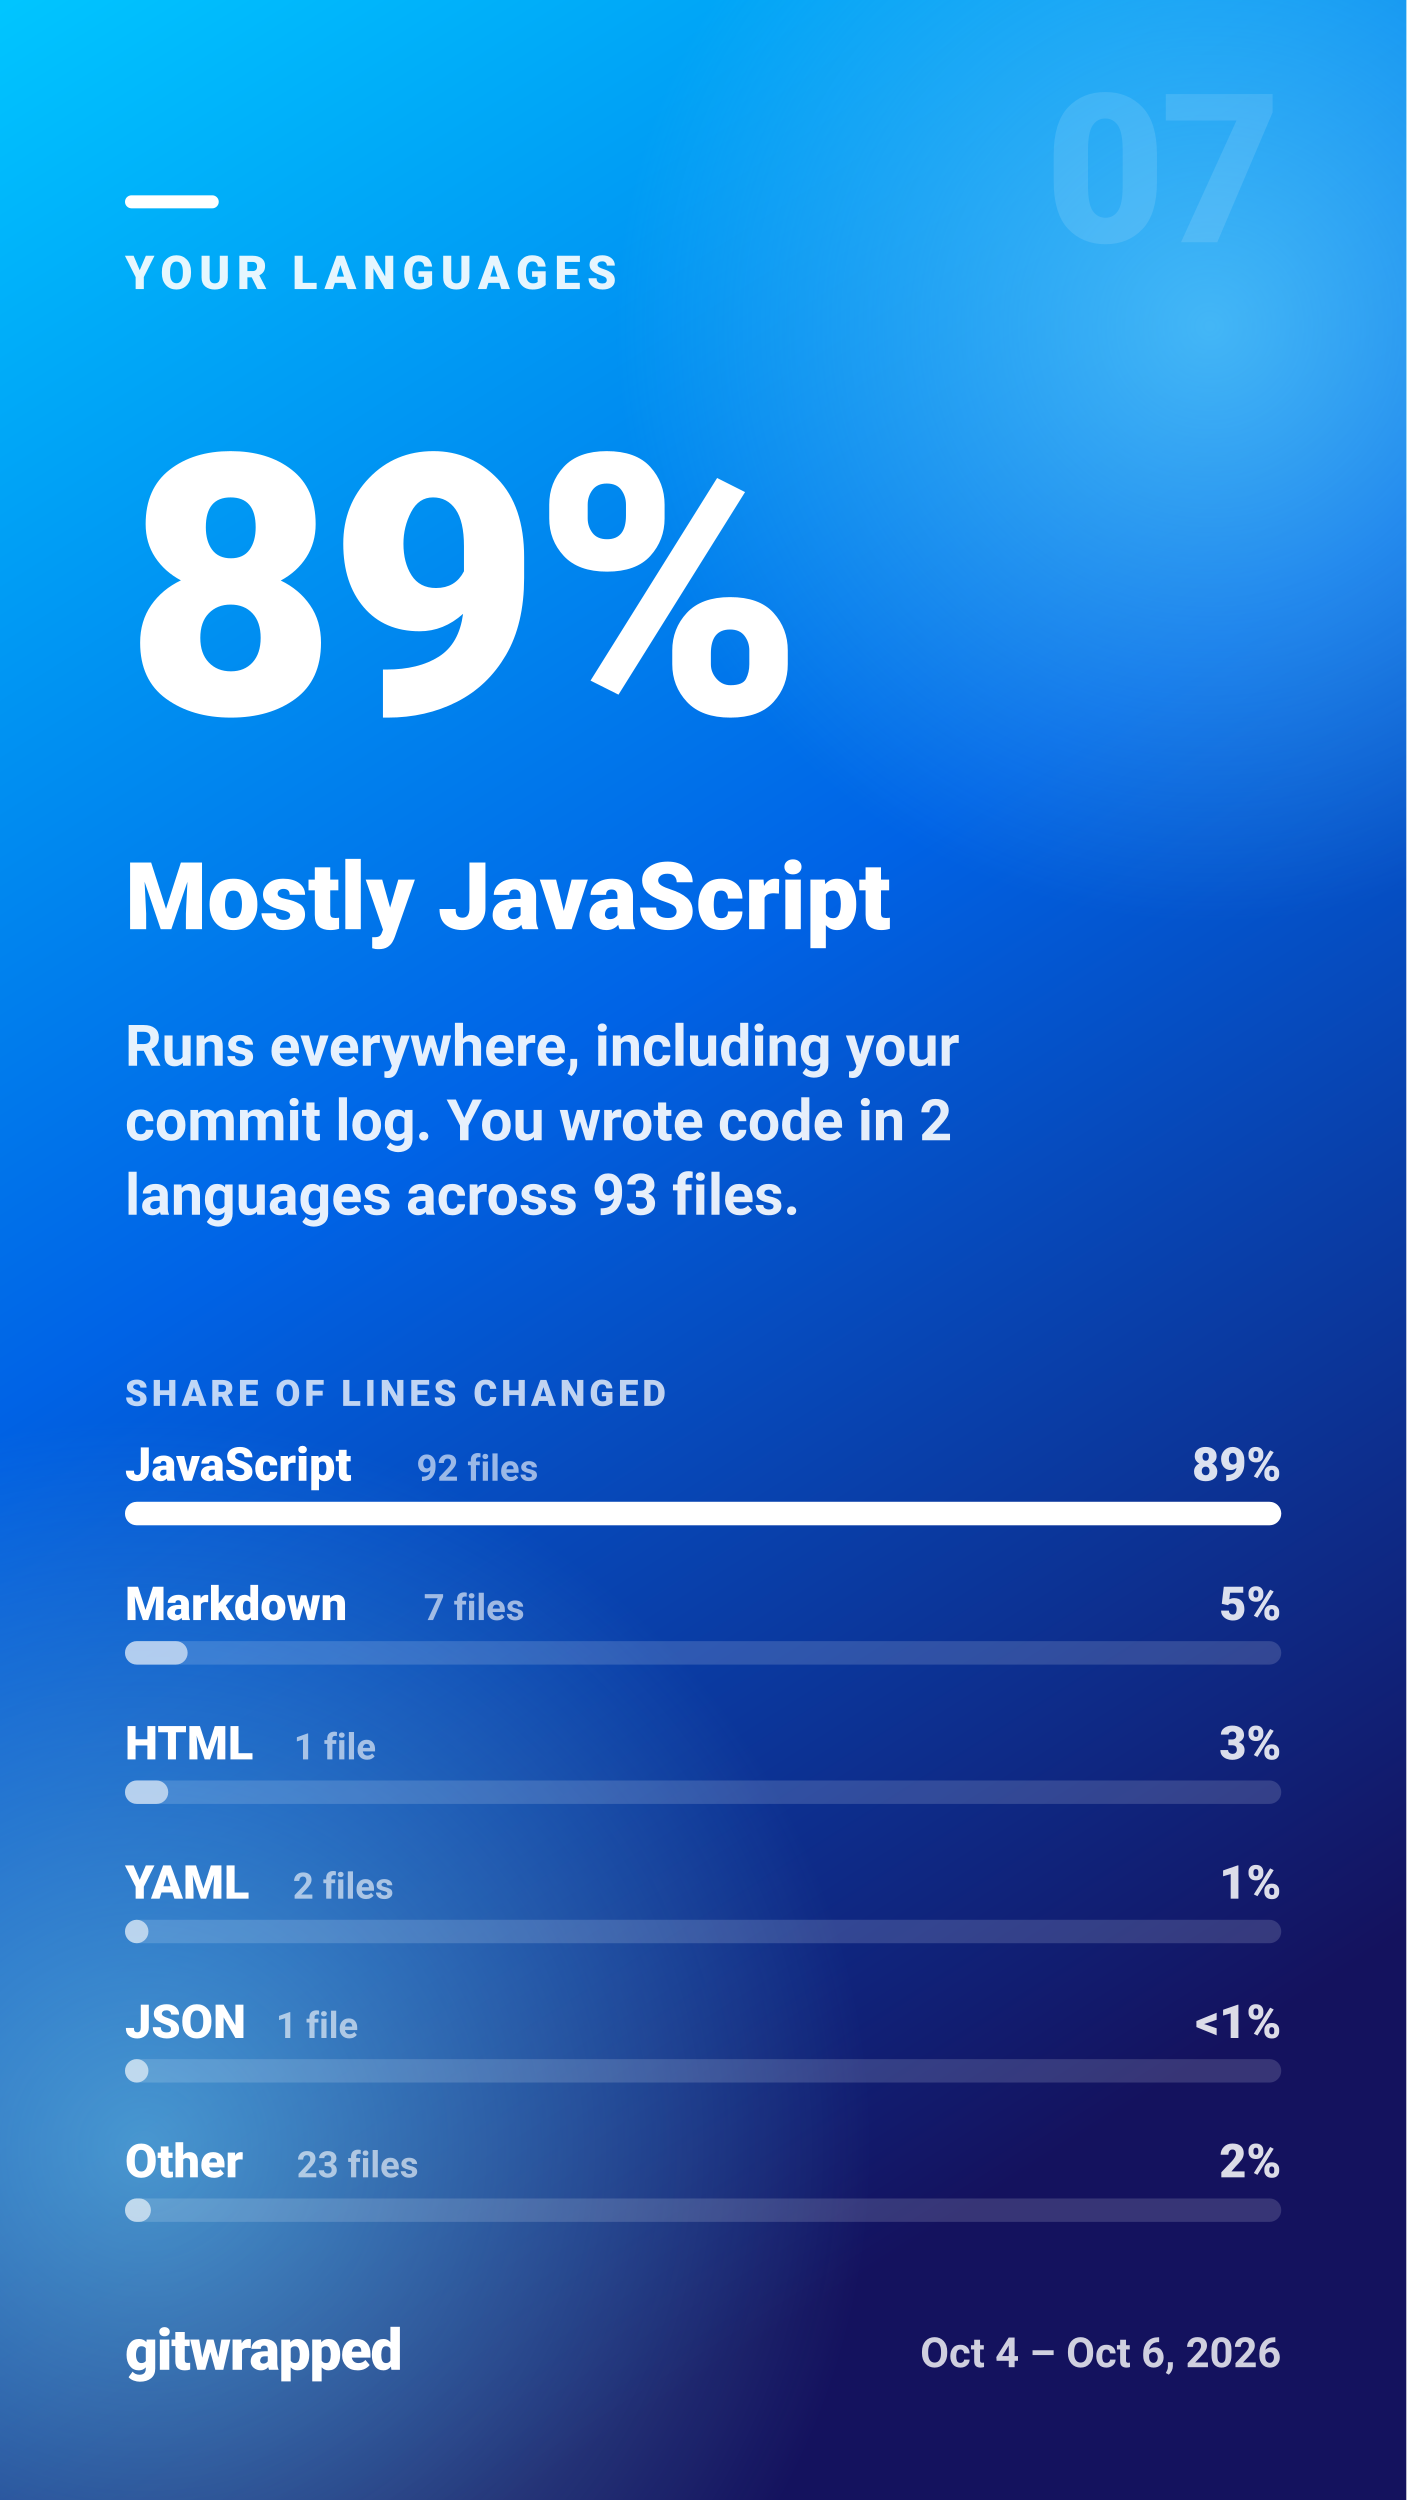
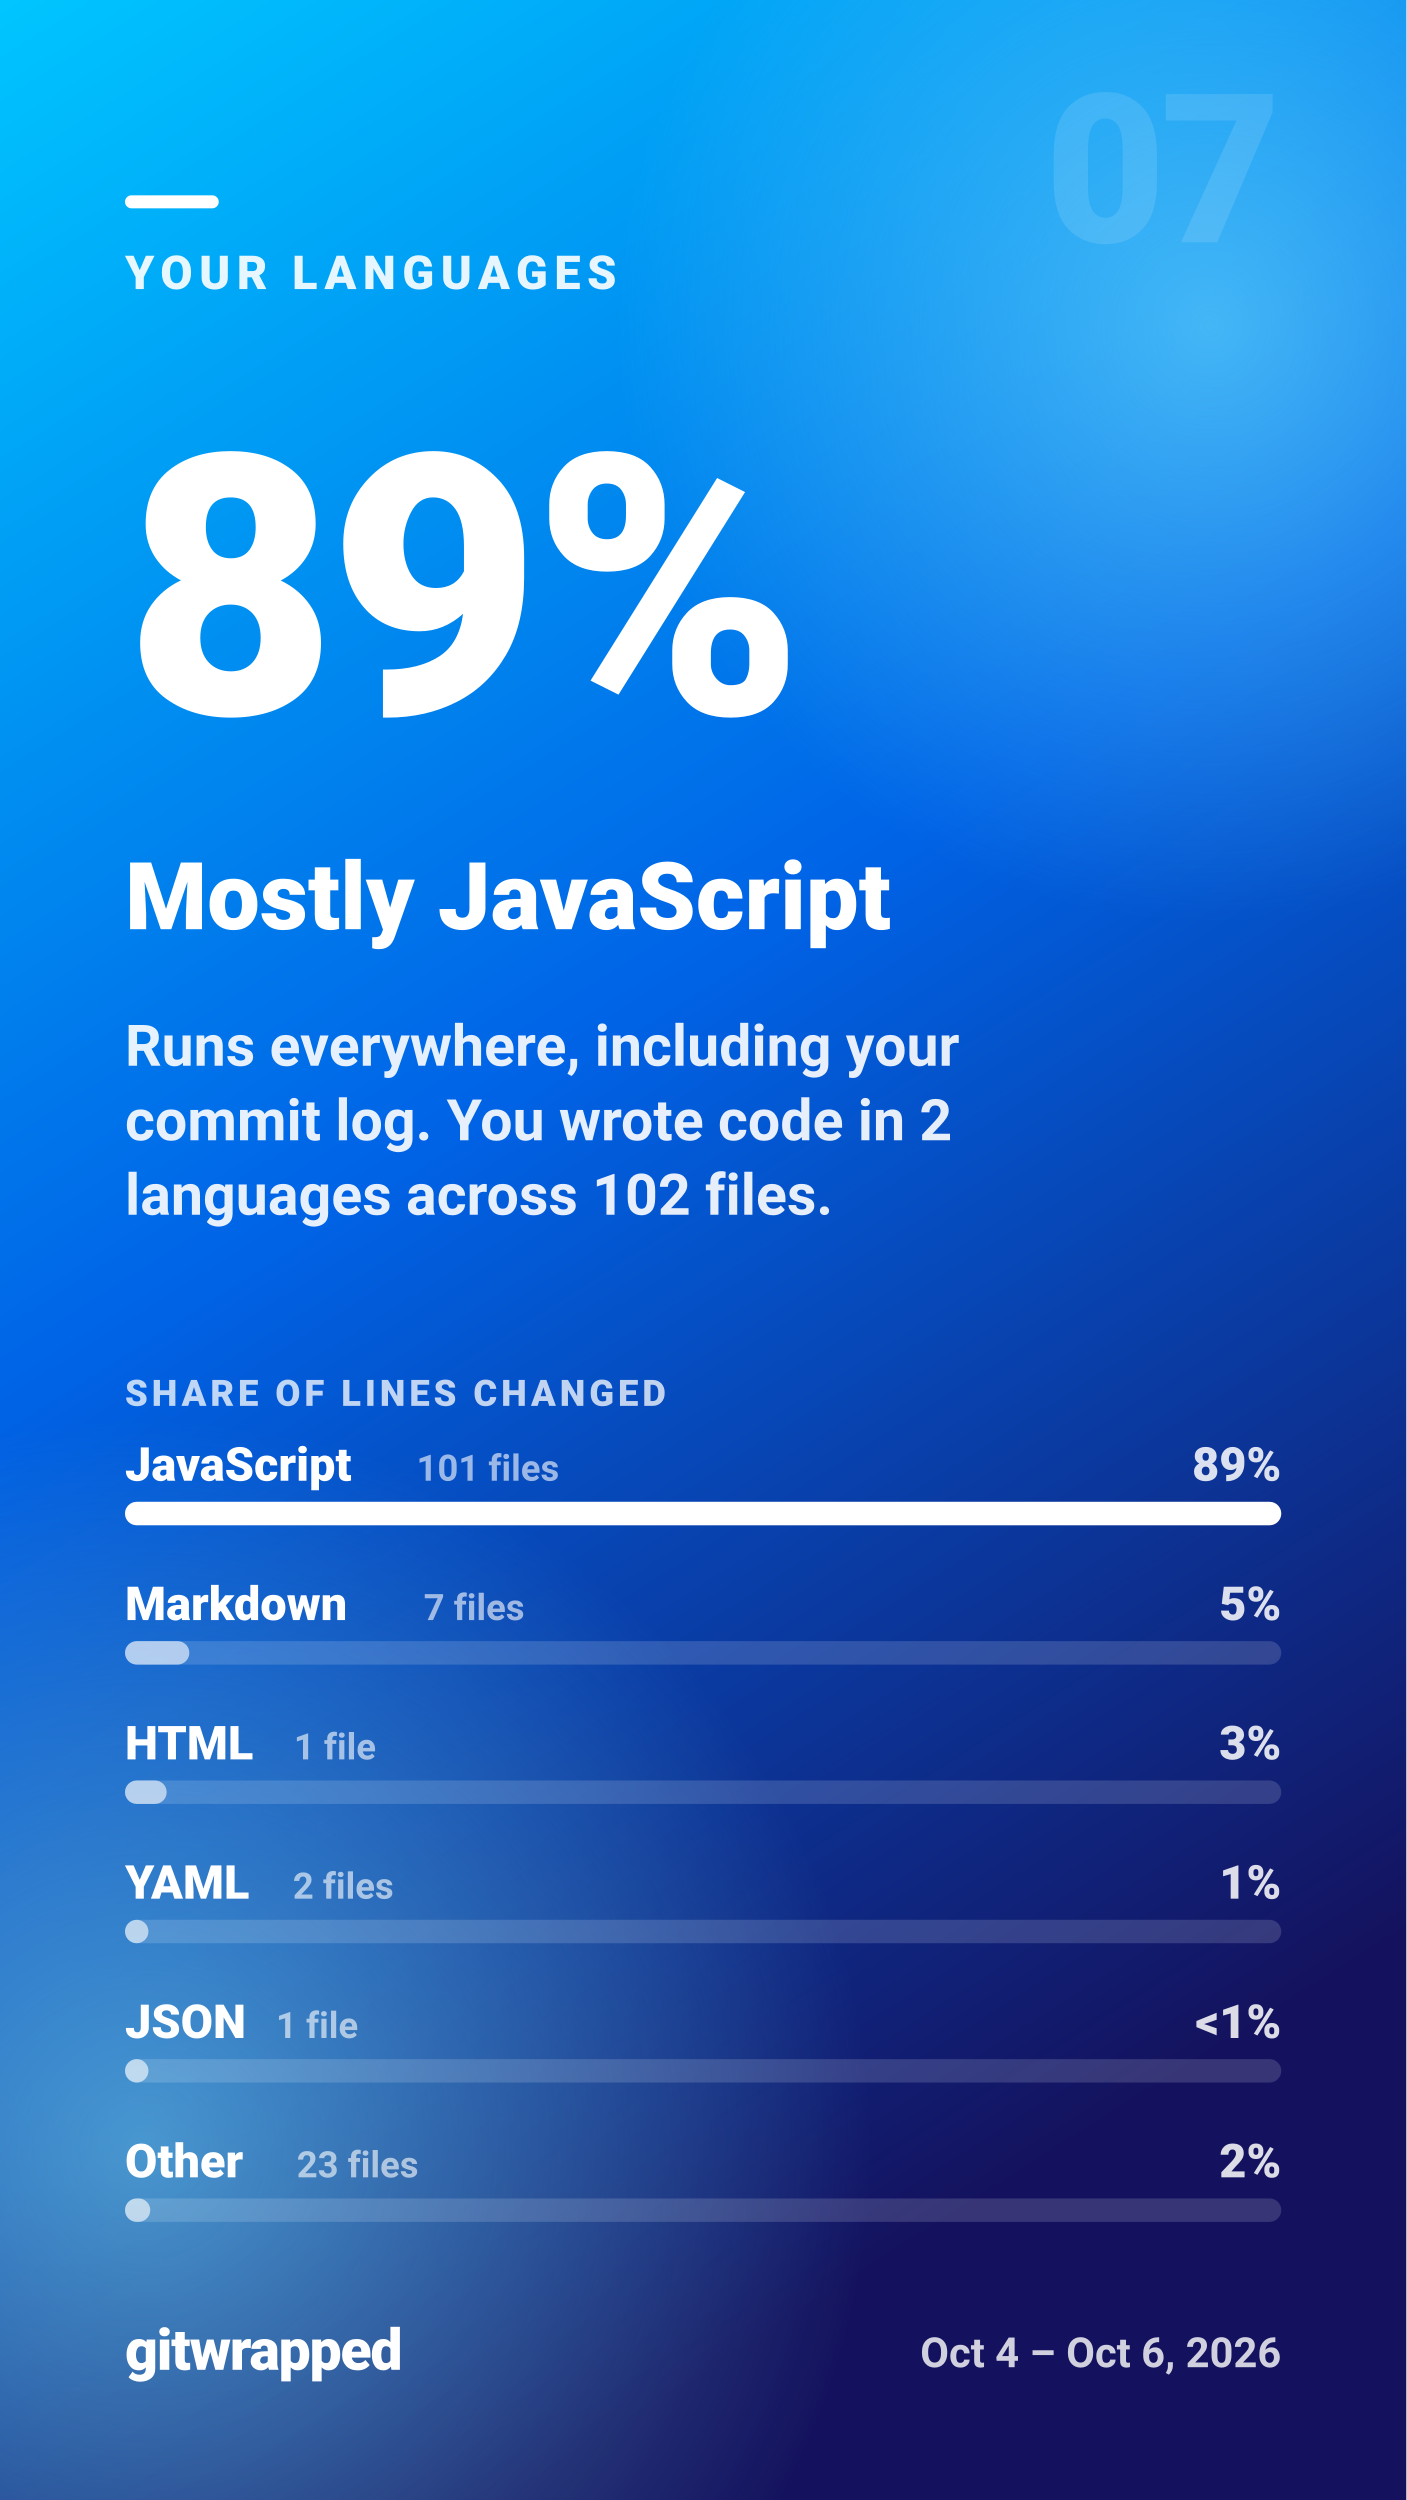
<svg xmlns="http://www.w3.org/2000/svg" width="1080" height="1920" viewBox="0 0 1080 1920" role="img" aria-label="YOUR LANGUAGES — 89% — Mostly JavaScript">
  <defs>
    <linearGradient id="gw-languages-bg" x1="0" y1="0" x2="0.35" y2="1">
      <stop offset="0.00" stop-color="#00c6ff" />
      <stop offset="0.50" stop-color="#0063e6" />
      <stop offset="1.00" stop-color="#14125e" />
    </linearGradient>
    <radialGradient id="gw-languages-glow">
      <stop offset="0" stop-color="#7ae8ff" stop-opacity="0.55" />
      <stop offset="1" stop-color="#7ae8ff" stop-opacity="0" />
    </radialGradient>
  </defs>
  <rect width="1080" height="1920" fill="url(#gw-languages-bg)" />
  <circle cx="930" cy="250" r="460" fill="url(#gw-languages-glow)" />
  <circle cx="110" cy="1650" r="560" fill="url(#gw-languages-glow)" />
  <g fill="#ffffff" font-family="system-ui, -apple-system, 'Segoe UI', Roboto, Helvetica, Arial, sans-serif">
    <text x="984" y="186" font-size="160" font-weight="900" fill-opacity="0.12" text-anchor="end" letter-spacing="-4">07</text>
    <rect x="96" y="150" width="72" height="10" rx="5" fill="#ffffff" />
    <text x="96" y="222" font-size="36" font-weight="800" fill-opacity="0.9" letter-spacing="5">YOUR LANGUAGES</text>
    <text x="96" y="548.4" font-size="280" font-weight="900" letter-spacing="-5.6">89%</text>
    <text x="96" y="713.6" font-size="72" font-weight="800">Mostly JavaScript</text>
    <text x="96" y="818.5" font-size="44" font-weight="600" fill-opacity="0.9">Runs everywhere, including your</text>
    <text x="96" y="875.7" font-size="44" font-weight="600" fill-opacity="0.9">commit log. You wrote code in 2</text>
-     <text x="96" y="932.9" font-size="44" font-weight="600" fill-opacity="0.9">languages across 93 files.</text>
+     <text x="96" y="932.9" font-size="44" font-weight="600" fill-opacity="0.9">languages across 102 files.</text>
    <text x="96" y="1079.7" font-size="28" font-weight="800" fill-opacity="0.75" letter-spacing="3">SHARE OF LINES CHANGED</text>
    <g>
      <text x="96" y="1137.2" font-size="36" font-weight="800">JavaScript</text>
-       <text x="319.9" y="1137.2" font-size="28" font-weight="600" fill-opacity="0.6">92 files</text>
+       <text x="319.9" y="1137.2" font-size="28" font-weight="600" fill-opacity="0.6">101 files</text>
      <text x="984" y="1137.2" font-size="36" font-weight="800" fill-opacity="0.85" text-anchor="end">89%</text>
      <rect x="96" y="1153.4" width="888" height="18" rx="9" fill-opacity="0.15" />
      <rect x="96" y="1153.4" width="888" height="18" rx="9" />
    </g>
    <g>
      <text x="96" y="1244.2" font-size="36" font-weight="800">Markdown</text>
      <text x="325.4" y="1244.2" font-size="28" font-weight="600" fill-opacity="0.6">7 files</text>
      <text x="984" y="1244.2" font-size="36" font-weight="800" fill-opacity="0.85" text-anchor="end">5%</text>
      <rect x="96" y="1260.4" width="888" height="18" rx="9" fill-opacity="0.15" />
-       <rect x="96" y="1260.4" width="48.1" height="18" rx="9" fill-opacity="0.6" />
+       <rect x="96" y="1260.4" width="49.4" height="18" rx="9" fill-opacity="0.6" />
    </g>
    <g>
      <text x="96" y="1351.2" font-size="36" font-weight="800">HTML</text>
      <text x="225.7" y="1351.2" font-size="28" font-weight="600" fill-opacity="0.6">1 file</text>
      <text x="984" y="1351.2" font-size="36" font-weight="800" fill-opacity="0.85" text-anchor="end">3%</text>
      <rect x="96" y="1367.4" width="888" height="18" rx="9" fill-opacity="0.15" />
-       <rect x="96" y="1367.4" width="33.2" height="18" rx="9" fill-opacity="0.6" />
+       <rect x="96" y="1367.4" width="32" height="18" rx="9" fill-opacity="0.6" />
    </g>
    <g>
      <text x="96" y="1458.2" font-size="36" font-weight="800">YAML</text>
      <text x="224.9" y="1458.2" font-size="28" font-weight="600" fill-opacity="0.6">2 files</text>
      <text x="984" y="1458.2" font-size="36" font-weight="800" fill-opacity="0.85" text-anchor="end">1%</text>
      <rect x="96" y="1474.4" width="888" height="18" rx="9" fill-opacity="0.15" />
      <rect x="96" y="1474.4" width="18" height="18" rx="9" fill-opacity="0.6" />
    </g>
    <g>
      <text x="96" y="1565.2" font-size="36" font-weight="800">JSON</text>
      <text x="212" y="1565.2" font-size="28" font-weight="600" fill-opacity="0.6">1 file</text>
      <text x="984" y="1565.2" font-size="36" font-weight="800" fill-opacity="0.85" text-anchor="end">&lt;1%</text>
      <rect x="96" y="1581.4" width="888" height="18" rx="9" fill-opacity="0.15" />
      <rect x="96" y="1581.4" width="18" height="18" rx="9" fill-opacity="0.6" />
    </g>
    <g>
      <text x="96" y="1672.2" font-size="36" font-weight="800">Other</text>
      <text x="227.9" y="1672.2" font-size="28" font-weight="600" fill-opacity="0.6">23 files</text>
      <text x="984" y="1672.2" font-size="36" font-weight="800" fill-opacity="0.85" text-anchor="end">2%</text>
      <rect x="96" y="1688.4" width="888" height="18" rx="9" fill-opacity="0.15" />
-       <rect x="96" y="1688.4" width="19.9" height="18" rx="9" fill-opacity="0.6" />
+       <rect x="96" y="1688.4" width="19.4" height="18" rx="9" fill-opacity="0.6" />
    </g>
    <text x="96" y="1820" font-size="44" font-weight="900" letter-spacing="-1">gitwrapped</text>
    <text x="984" y="1818" font-size="32" font-weight="600" fill-opacity="0.8" text-anchor="end">Oct 4 – Oct 6, 2026</text>
  </g>
</svg>
